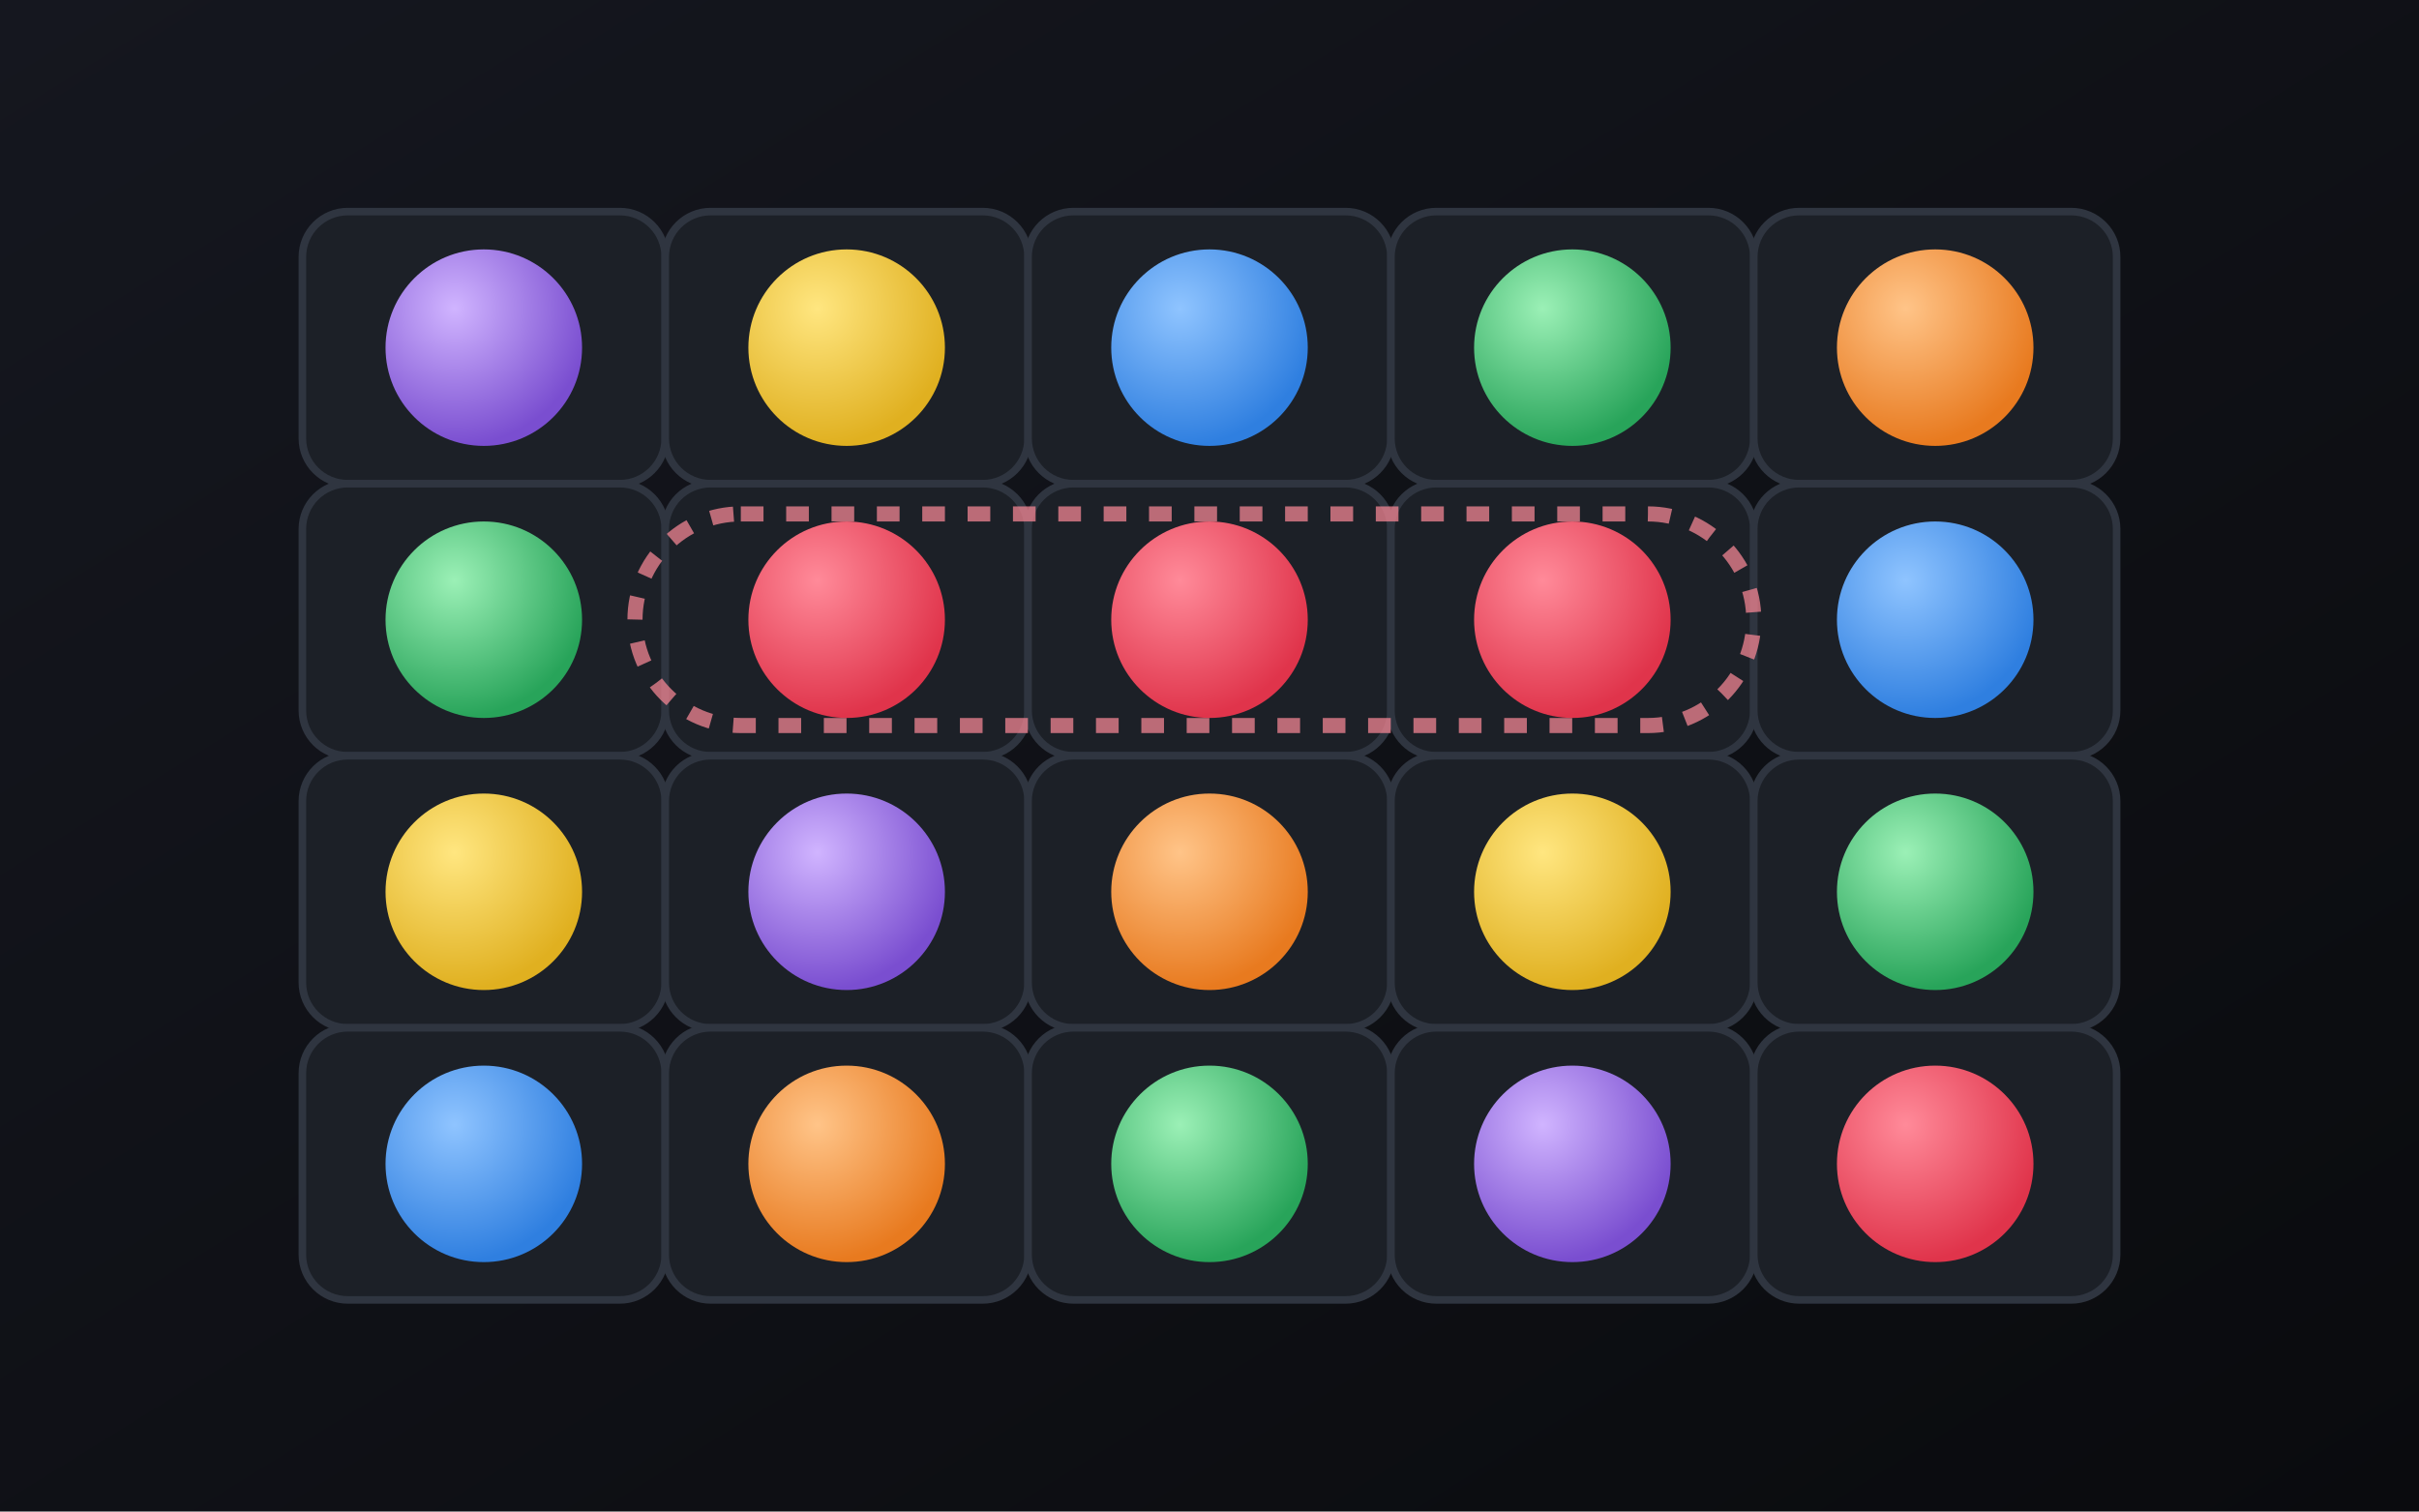
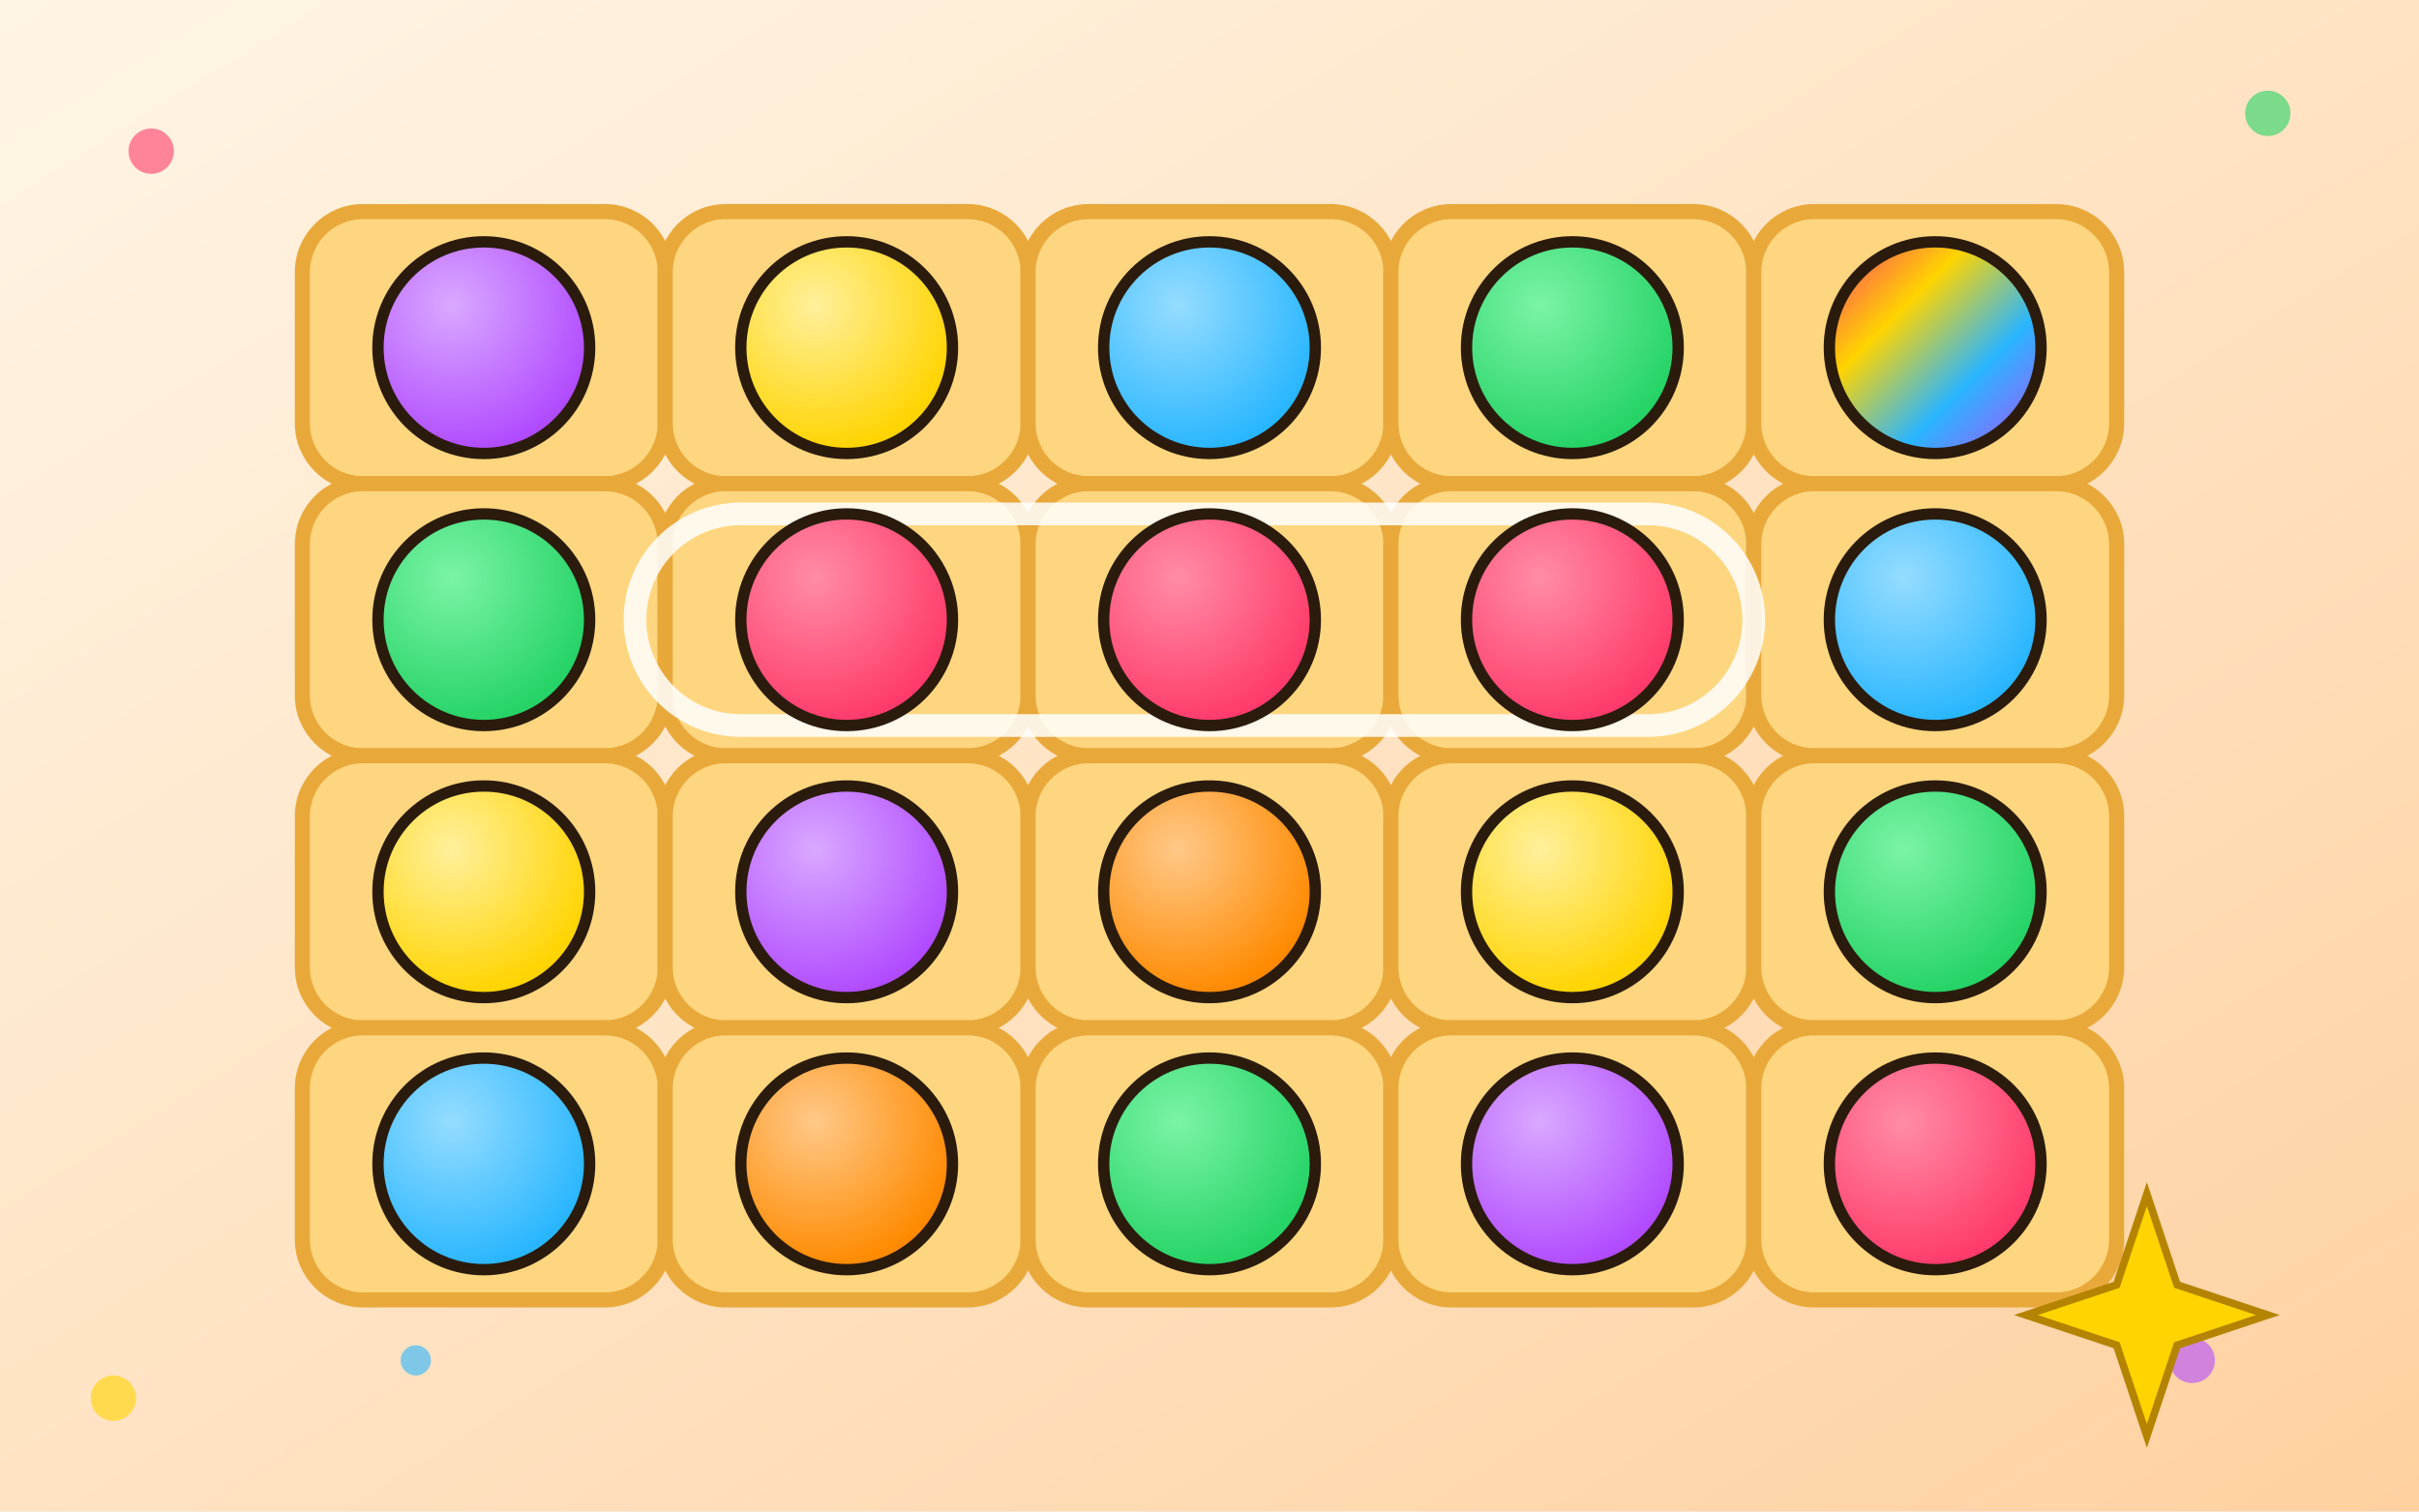
<svg xmlns="http://www.w3.org/2000/svg" viewBox="0 0 320 200" role="img" aria-label="Şeker Eşle">
  <defs>
    <linearGradient id="se-bg" x1="0" y1="0" x2="1" y2="1">
-       <stop offset="0%" stop-color="#15171f" />
-       <stop offset="100%" stop-color="#0a0b0e" />
+       <stop offset="0%" stop-color="#fff5e6" />
+       <stop offset="100%" stop-color="#ffd1a1" />
    </linearGradient>
    <radialGradient id="se-red" cx="35%" cy="30%" r="70%">
-       <stop offset="0%" stop-color="#ff8a99" />
-       <stop offset="100%" stop-color="#e0344b" />
+       <stop offset="0%" stop-color="#ff8ca5" />
+       <stop offset="100%" stop-color="#ff3b6b" />
    </radialGradient>
    <radialGradient id="se-yellow" cx="35%" cy="30%" r="70%">
-       <stop offset="0%" stop-color="#ffe680" />
-       <stop offset="100%" stop-color="#e0b020" />
+       <stop offset="0%" stop-color="#fff09c" />
+       <stop offset="100%" stop-color="#ffd400" />
    </radialGradient>
    <radialGradient id="se-green" cx="35%" cy="30%" r="70%">
-       <stop offset="0%" stop-color="#9bf0b6" />
-       <stop offset="100%" stop-color="#28a45a" />
+       <stop offset="0%" stop-color="#7bf3a6" />
+       <stop offset="100%" stop-color="#25d366" />
    </radialGradient>
    <radialGradient id="se-blue" cx="35%" cy="30%" r="70%">
-       <stop offset="0%" stop-color="#8fc4ff" />
-       <stop offset="100%" stop-color="#2f7fe0" />
+       <stop offset="0%" stop-color="#95dcff" />
+       <stop offset="100%" stop-color="#29b6ff" />
    </radialGradient>
    <radialGradient id="se-purple" cx="35%" cy="30%" r="70%">
-       <stop offset="0%" stop-color="#d0b4ff" />
-       <stop offset="100%" stop-color="#7a4ed0" />
+       <stop offset="0%" stop-color="#d9a8ff" />
+       <stop offset="100%" stop-color="#b14bff" />
    </radialGradient>
    <radialGradient id="se-orange" cx="35%" cy="30%" r="70%">
-       <stop offset="0%" stop-color="#ffc488" />
-       <stop offset="100%" stop-color="#e87a1f" />
+       <stop offset="0%" stop-color="#ffc888" />
+       <stop offset="100%" stop-color="#ff8a00" />
    </radialGradient>
+     <linearGradient id="se-bomb" x1="0" y1="0" x2="1" y2="1">
+       <stop offset="0%" stop-color="#ff3b6b" />
+       <stop offset="33%" stop-color="#ffd400" />
+       <stop offset="66%" stop-color="#29b6ff" />
+       <stop offset="100%" stop-color="#b14bff" />
+     </linearGradient>
  </defs>
  <rect width="320" height="200" fill="url(#se-bg)" />
+   <g opacity="0.6">
+     <circle cx="20" cy="20" r="3" fill="#ff3b6b" />
+     <circle cx="300" cy="15" r="3" fill="#25d366" />
+     <circle cx="290" cy="180" r="3" fill="#b14bff" />
+     <circle cx="15" cy="185" r="3" fill="#ffd400" />
+     <circle cx="55" cy="180" r="2" fill="#29b6ff" />
+     <circle cx="270" cy="40" r="2" fill="#ff66ce" />
+   </g>
  <g transform="translate(40,28)">
-     <g fill="#1c2027" stroke="#2f3540" stroke-width="1">
-       <rect x="0" y="0" width="48" height="36" rx="6" />
-       <rect x="48" y="0" width="48" height="36" rx="6" />
-       <rect x="96" y="0" width="48" height="36" rx="6" />
-       <rect x="144" y="0" width="48" height="36" rx="6" />
-       <rect x="192" y="0" width="48" height="36" rx="6" />
-       <rect x="0" y="36" width="48" height="36" rx="6" />
-       <rect x="48" y="36" width="48" height="36" rx="6" />
-       <rect x="96" y="36" width="48" height="36" rx="6" />
-       <rect x="144" y="36" width="48" height="36" rx="6" />
-       <rect x="192" y="36" width="48" height="36" rx="6" />
-       <rect x="0" y="72" width="48" height="36" rx="6" />
-       <rect x="48" y="72" width="48" height="36" rx="6" />
-       <rect x="96" y="72" width="48" height="36" rx="6" />
-       <rect x="144" y="72" width="48" height="36" rx="6" />
-       <rect x="192" y="72" width="48" height="36" rx="6" />
-       <rect x="0" y="108" width="48" height="36" rx="6" />
-       <rect x="48" y="108" width="48" height="36" rx="6" />
-       <rect x="96" y="108" width="48" height="36" rx="6" />
-       <rect x="144" y="108" width="48" height="36" rx="6" />
-       <rect x="192" y="108" width="48" height="36" rx="6" />
+     <g fill="#ffd680" stroke="#e9a93a" stroke-width="2">
+       <rect x="0" y="0" width="48" height="36" rx="8" />
+       <rect x="48" y="0" width="48" height="36" rx="8" />
+       <rect x="96" y="0" width="48" height="36" rx="8" />
+       <rect x="144" y="0" width="48" height="36" rx="8" />
+       <rect x="192" y="0" width="48" height="36" rx="8" />
+       <rect x="0" y="36" width="48" height="36" rx="8" />
+       <rect x="48" y="36" width="48" height="36" rx="8" />
+       <rect x="96" y="36" width="48" height="36" rx="8" />
+       <rect x="144" y="36" width="48" height="36" rx="8" />
+       <rect x="192" y="36" width="48" height="36" rx="8" />
+       <rect x="0" y="72" width="48" height="36" rx="8" />
+       <rect x="48" y="72" width="48" height="36" rx="8" />
+       <rect x="96" y="72" width="48" height="36" rx="8" />
+       <rect x="144" y="72" width="48" height="36" rx="8" />
+       <rect x="192" y="72" width="48" height="36" rx="8" />
+       <rect x="0" y="108" width="48" height="36" rx="8" />
+       <rect x="48" y="108" width="48" height="36" rx="8" />
+       <rect x="96" y="108" width="48" height="36" rx="8" />
+       <rect x="144" y="108" width="48" height="36" rx="8" />
+       <rect x="192" y="108" width="48" height="36" rx="8" />
    </g>
-     <g fill="none" stroke="#ff8a99" stroke-width="2" stroke-dasharray="3 3" opacity="0.7">
+     <g fill="none" stroke="#fff" stroke-width="3" opacity="0.85" stroke-linecap="round">
      <rect x="44" y="40" width="148" height="28" rx="14" />
    </g>
-     <circle cx="24" cy="18" r="13" fill="url(#se-purple)" />
-     <circle cx="72" cy="18" r="13" fill="url(#se-yellow)" />
-     <circle cx="120" cy="18" r="13" fill="url(#se-blue)" />
-     <circle cx="168" cy="18" r="13" fill="url(#se-green)" />
-     <circle cx="216" cy="18" r="13" fill="url(#se-orange)" />
-     <circle cx="24" cy="54" r="13" fill="url(#se-green)" />
-     <circle cx="72" cy="54" r="13" fill="url(#se-red)" />
-     <circle cx="120" cy="54" r="13" fill="url(#se-red)" />
-     <circle cx="168" cy="54" r="13" fill="url(#se-red)" />
-     <circle cx="216" cy="54" r="13" fill="url(#se-blue)" />
-     <circle cx="24" cy="90" r="13" fill="url(#se-yellow)" />
-     <circle cx="72" cy="90" r="13" fill="url(#se-purple)" />
-     <circle cx="120" cy="90" r="13" fill="url(#se-orange)" />
-     <circle cx="168" cy="90" r="13" fill="url(#se-yellow)" />
-     <circle cx="216" cy="90" r="13" fill="url(#se-green)" />
-     <circle cx="24" cy="126" r="13" fill="url(#se-blue)" />
-     <circle cx="72" cy="126" r="13" fill="url(#se-orange)" />
-     <circle cx="120" cy="126" r="13" fill="url(#se-green)" />
-     <circle cx="168" cy="126" r="13" fill="url(#se-purple)" />
-     <circle cx="216" cy="126" r="13" fill="url(#se-red)" />
+     <circle cx="24" cy="18" r="14" fill="url(#se-purple)" stroke="#2a1b0d" stroke-width="1.5" />
+     <circle cx="72" cy="18" r="14" fill="url(#se-yellow)" stroke="#2a1b0d" stroke-width="1.5" />
+     <circle cx="120" cy="18" r="14" fill="url(#se-blue)" stroke="#2a1b0d" stroke-width="1.5" />
+     <circle cx="168" cy="18" r="14" fill="url(#se-green)" stroke="#2a1b0d" stroke-width="1.5" />
+     <circle cx="216" cy="18" r="14" fill="url(#se-bomb)" stroke="#2a1b0d" stroke-width="1.5" />
+     <circle cx="24" cy="54" r="14" fill="url(#se-green)" stroke="#2a1b0d" stroke-width="1.5" />
+     <circle cx="72" cy="54" r="14" fill="url(#se-red)" stroke="#2a1b0d" stroke-width="1.5" />
+     <circle cx="120" cy="54" r="14" fill="url(#se-red)" stroke="#2a1b0d" stroke-width="1.5" />
+     <circle cx="168" cy="54" r="14" fill="url(#se-red)" stroke="#2a1b0d" stroke-width="1.5" />
+     <circle cx="216" cy="54" r="14" fill="url(#se-blue)" stroke="#2a1b0d" stroke-width="1.5" />
+     <circle cx="24" cy="90" r="14" fill="url(#se-yellow)" stroke="#2a1b0d" stroke-width="1.5" />
+     <circle cx="72" cy="90" r="14" fill="url(#se-purple)" stroke="#2a1b0d" stroke-width="1.5" />
+     <circle cx="120" cy="90" r="14" fill="url(#se-orange)" stroke="#2a1b0d" stroke-width="1.5" />
+     <circle cx="168" cy="90" r="14" fill="url(#se-yellow)" stroke="#2a1b0d" stroke-width="1.5" />
+     <circle cx="216" cy="90" r="14" fill="url(#se-green)" stroke="#2a1b0d" stroke-width="1.5" />
+     <circle cx="24" cy="126" r="14" fill="url(#se-blue)" stroke="#2a1b0d" stroke-width="1.5" />
+     <circle cx="72" cy="126" r="14" fill="url(#se-orange)" stroke="#2a1b0d" stroke-width="1.5" />
+     <circle cx="120" cy="126" r="14" fill="url(#se-green)" stroke="#2a1b0d" stroke-width="1.5" />
+     <circle cx="168" cy="126" r="14" fill="url(#se-purple)" stroke="#2a1b0d" stroke-width="1.5" />
+     <circle cx="216" cy="126" r="14" fill="url(#se-red)" stroke="#2a1b0d" stroke-width="1.5" />
+   </g>
+   <g fill="#ffd400" stroke="#b48400" stroke-width="1">
+     <polygon points="280,170 284,158 288,170 300,174 288,178 284,190 280,178 268,174" />
  </g>
</svg>
